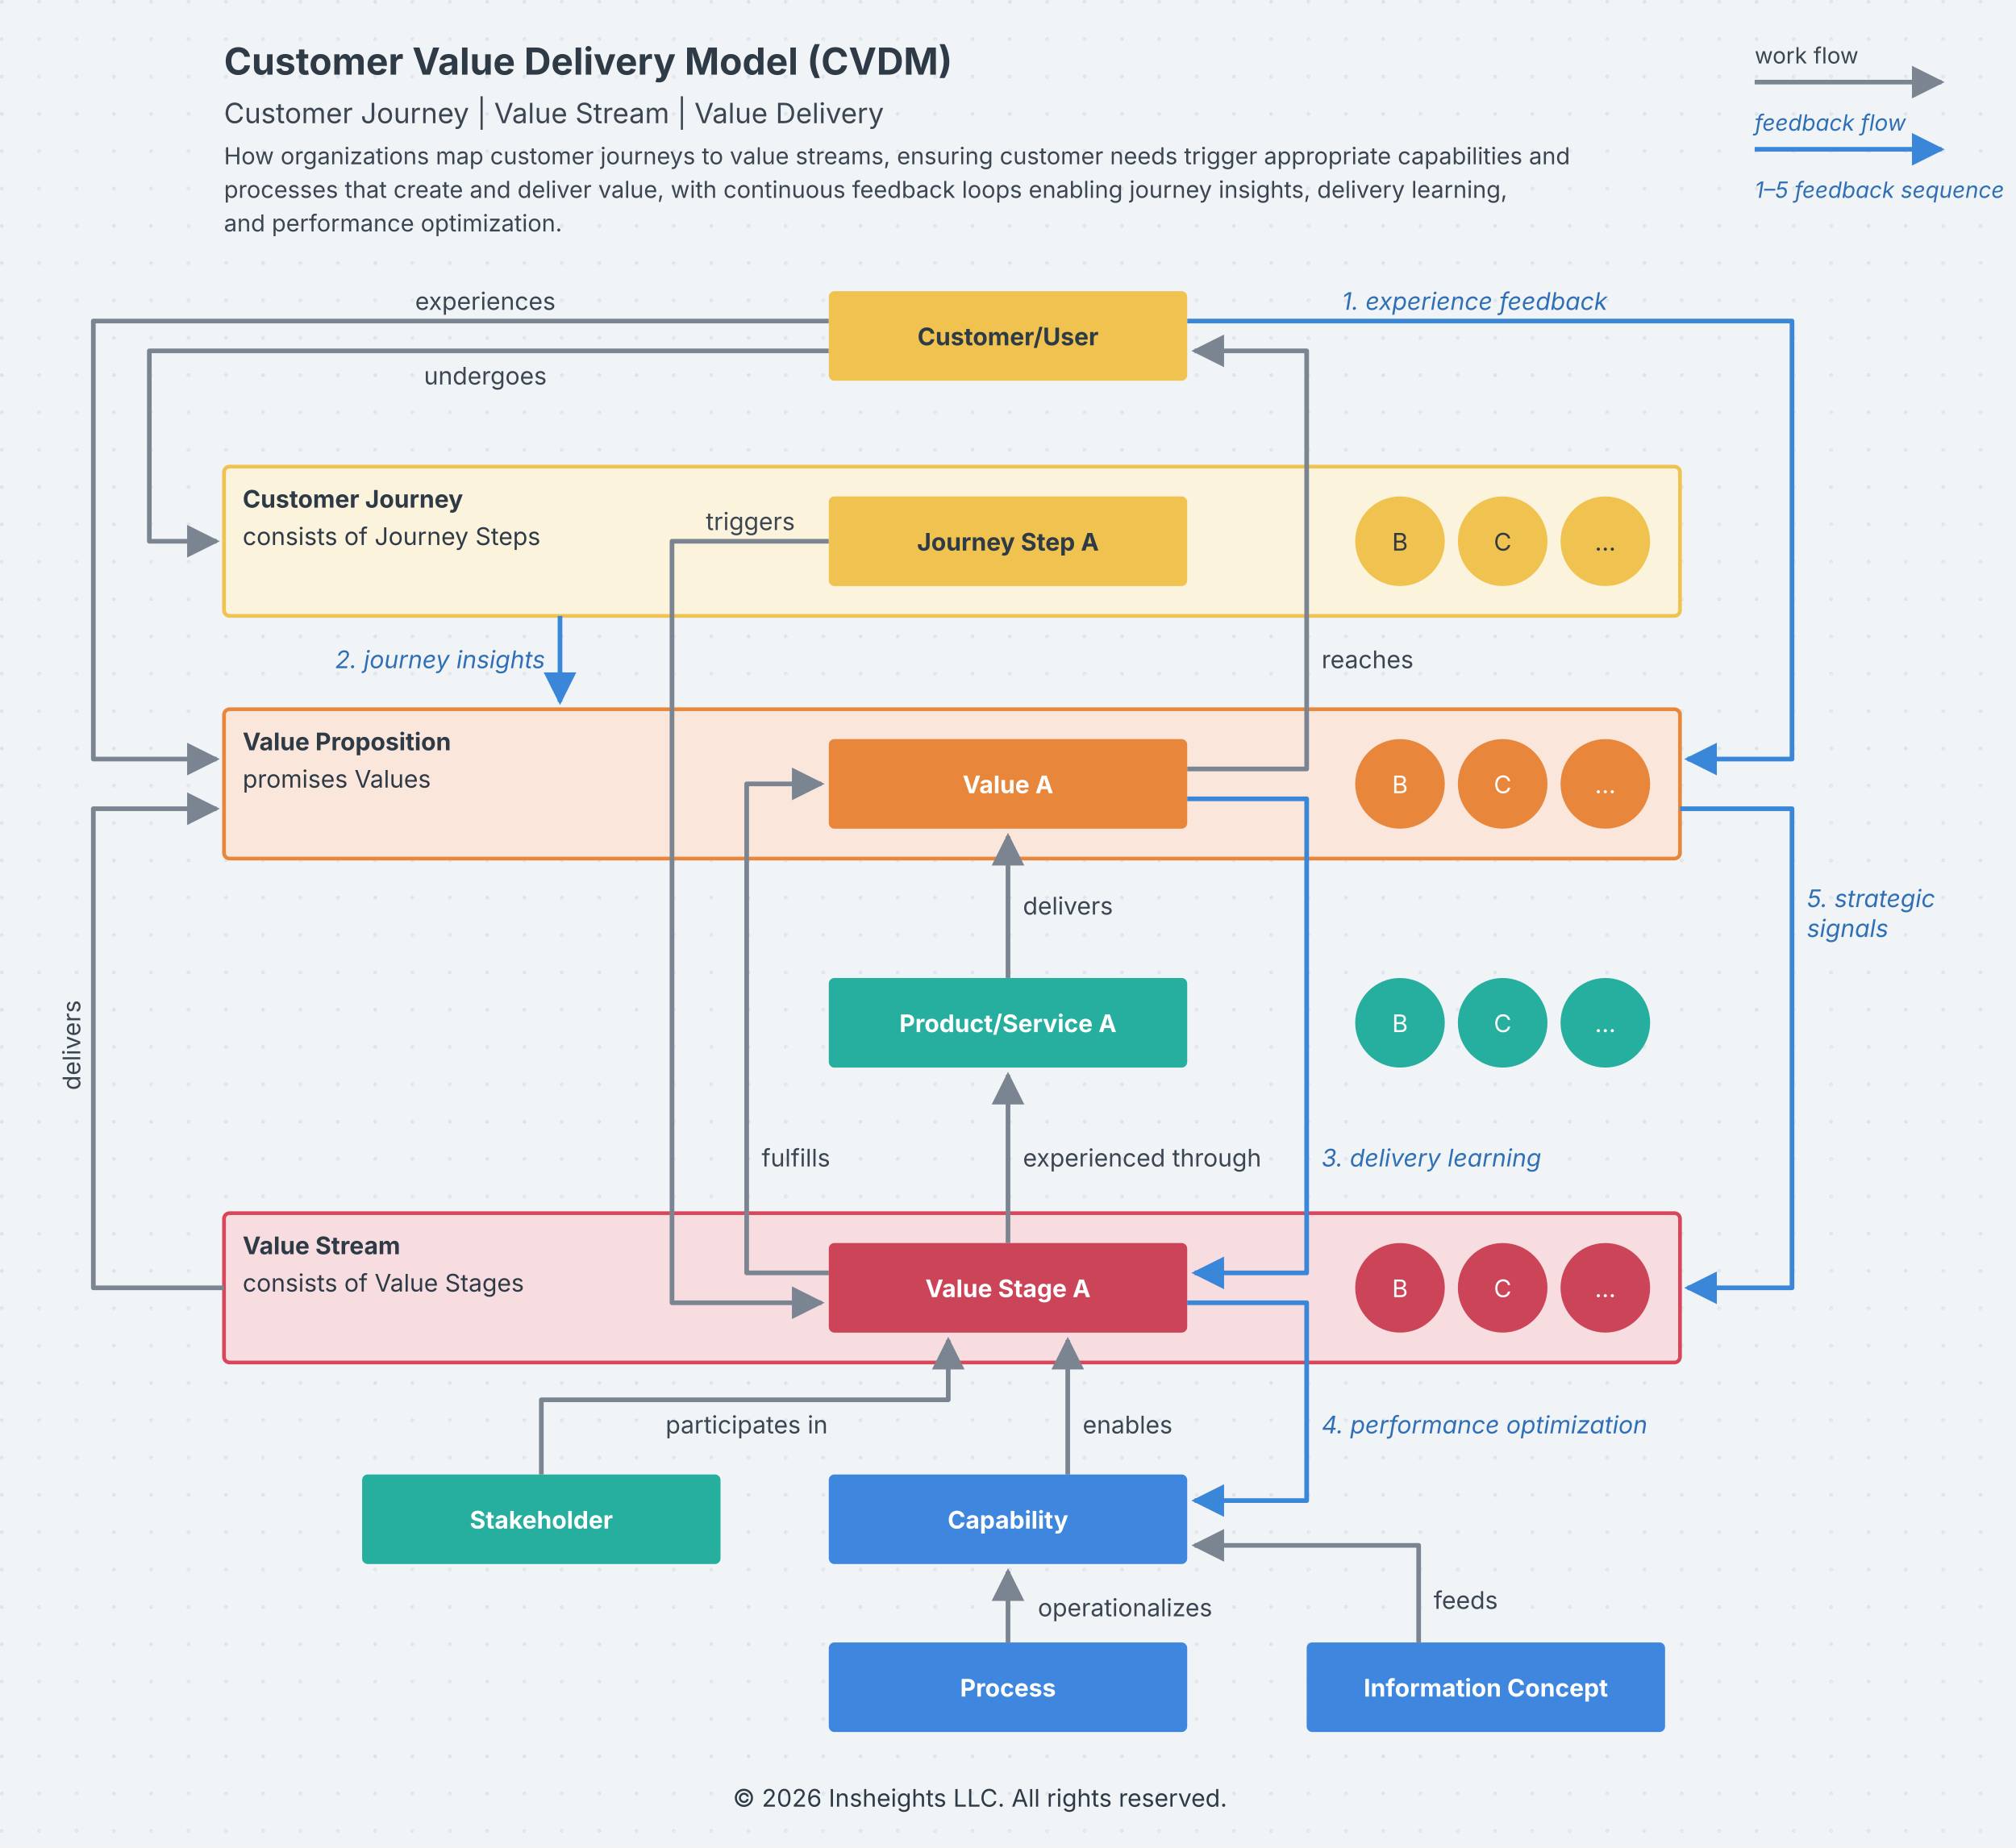
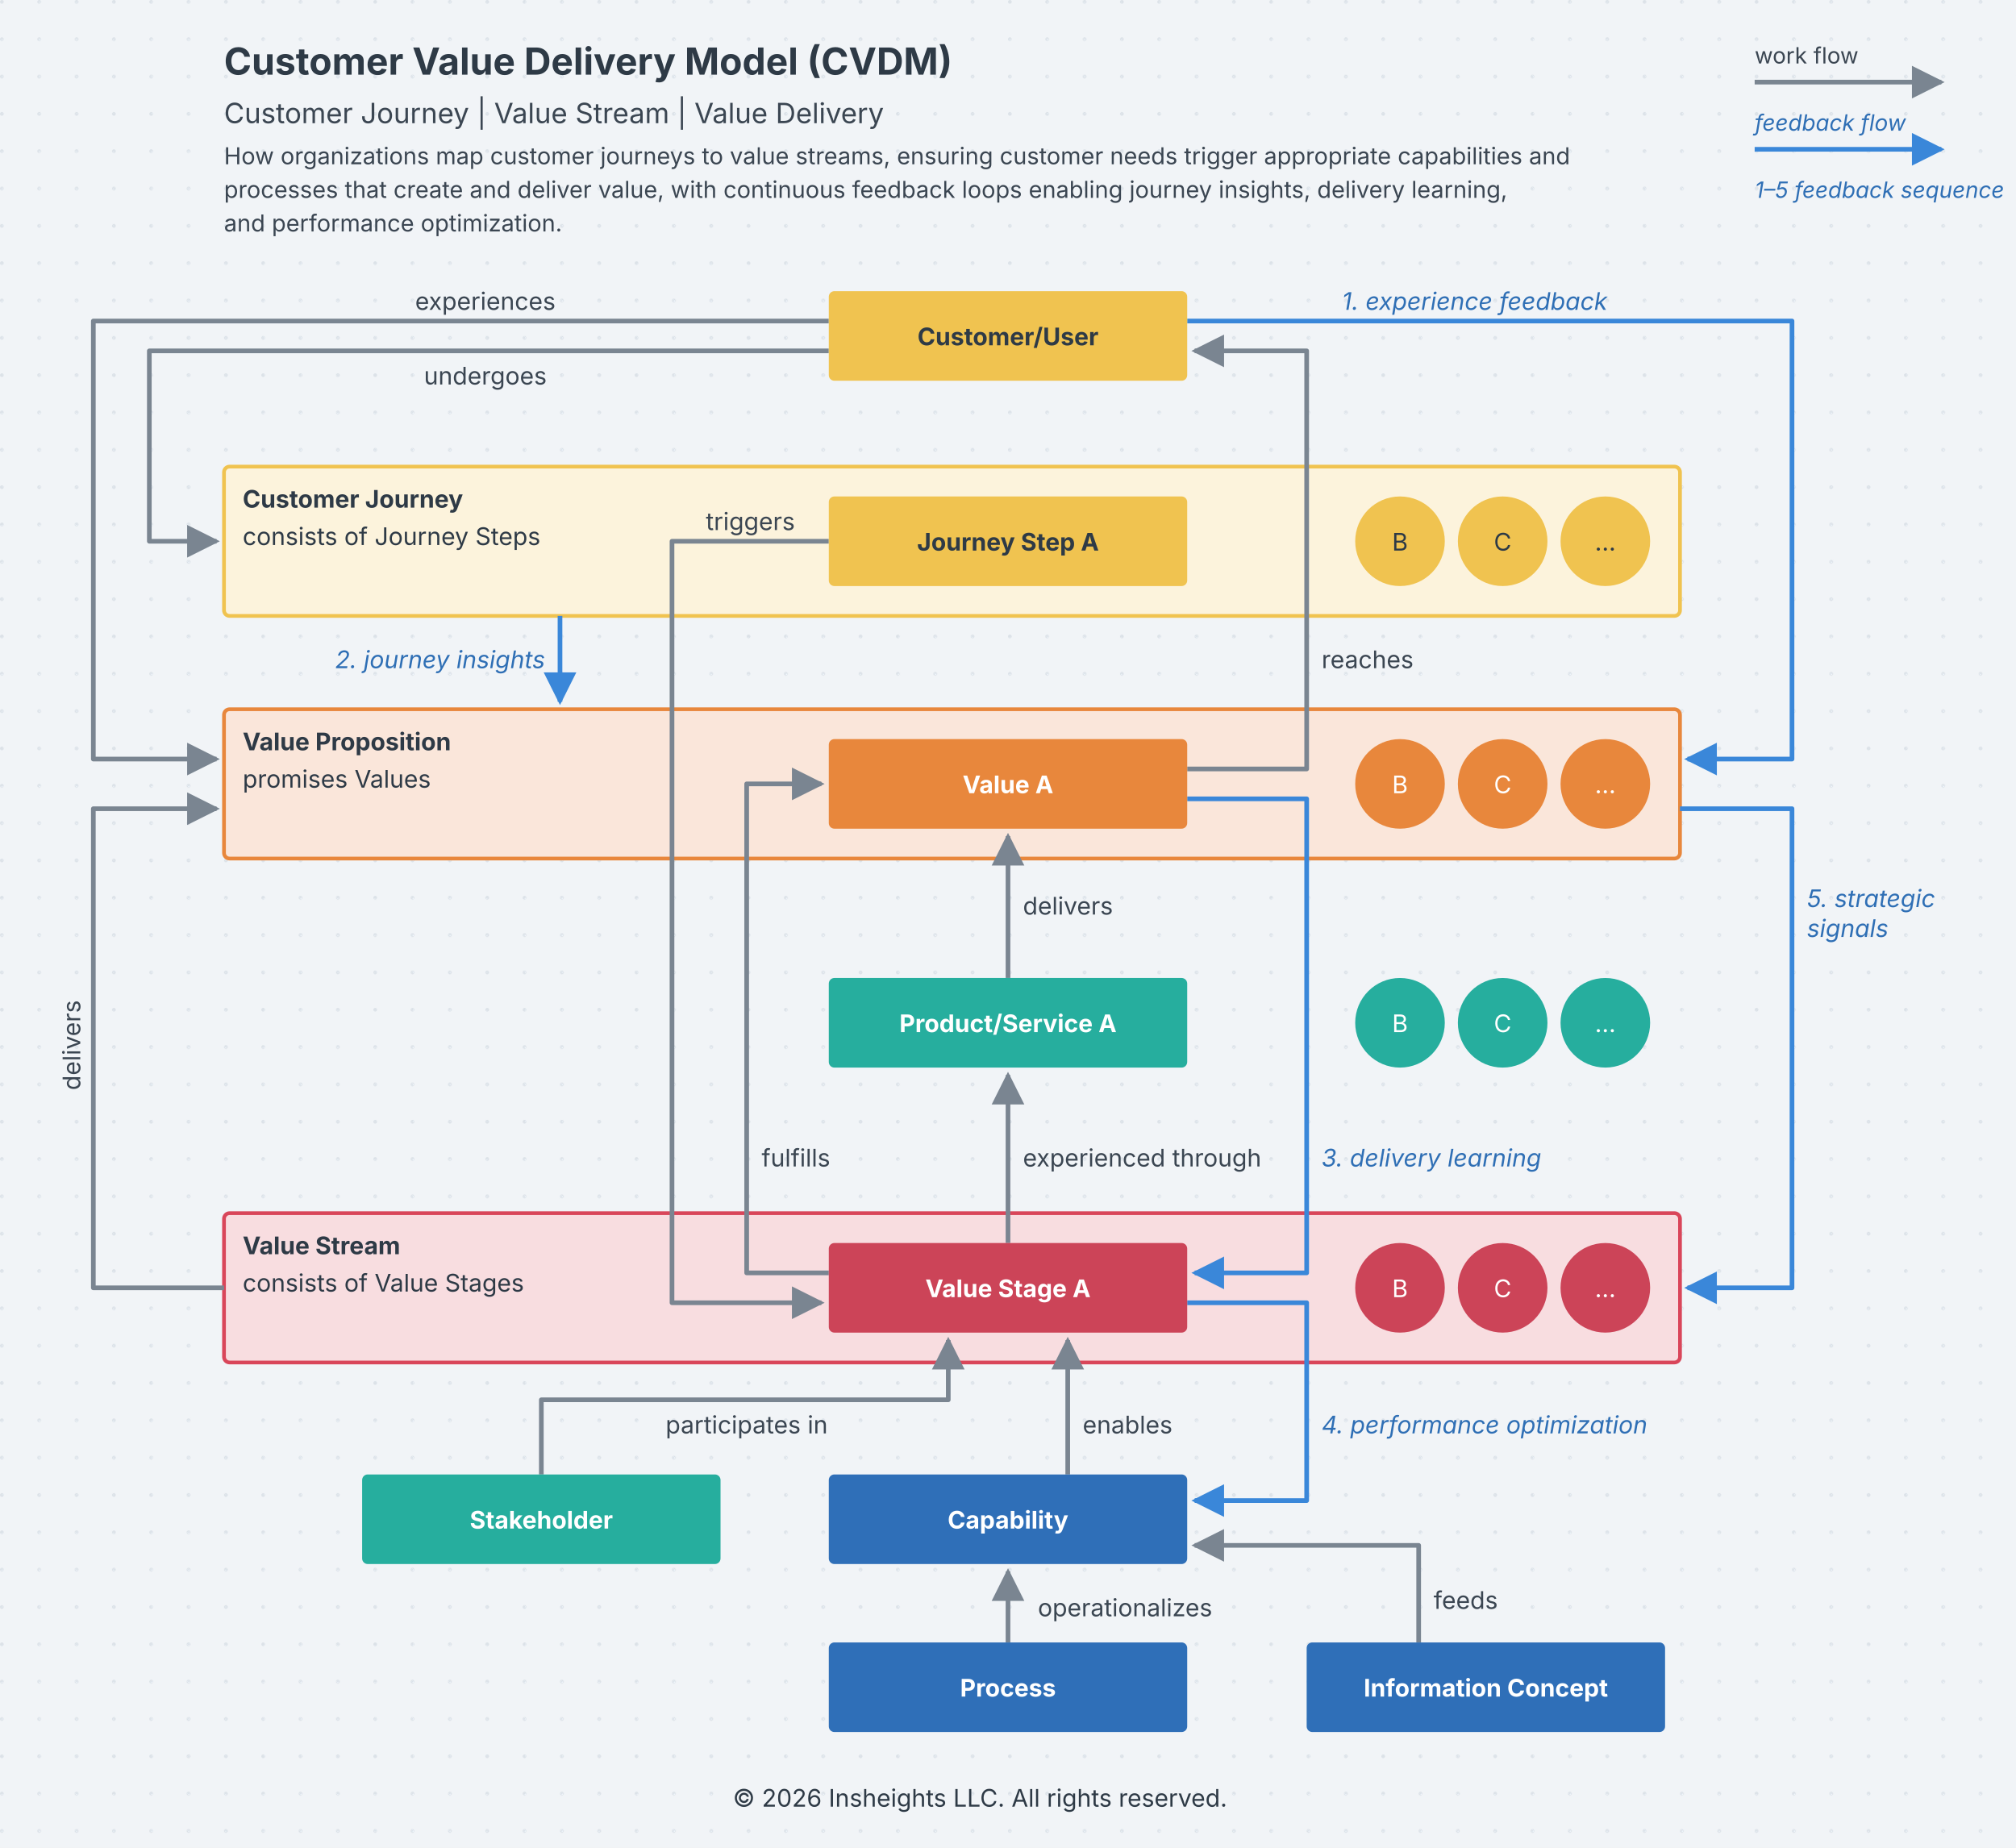
<svg xmlns="http://www.w3.org/2000/svg" width="1080" height="990" viewBox="0 0 1080 990" font-family="Inter, 'Segoe UI', Roboto, Helvetica, Arial, sans-serif">
  <defs>
    <pattern id="dots" width="20" height="20" patternUnits="userSpaceOnUse">
      <circle cx="1" cy="1" r="1" fill="#DCE2E8" />
    </pattern>
    <marker id="ag" viewBox="0 0 10 10" refX="9" refY="5" markerWidth="7" markerHeight="7" orient="auto-start-reverse">
      <path d="M0,0 L10,5 L0,10 z" fill="#7A8591" />
    </marker>
    <marker id="ab" viewBox="0 0 10 10" refX="9" refY="5" markerWidth="7" markerHeight="7" orient="auto-start-reverse">
      <path d="M0,0 L10,5 L0,10 z" fill="#3A87D9" />
    </marker>
    <style>
      .work  { fill: none; stroke: #7A8591; stroke-width: 2.5; stroke-linejoin: round; marker-end: url(#ag); }
      .fb    { fill: none; stroke: #3A87D9; stroke-width: 2.5; stroke-linejoin: round; marker-end: url(#ab); }
      .lbl   { font-size: 13px; fill: #3B4652; }
      .lblf  { font-size: 13px; fill: #2F6FB5; font-style: italic; }
      .h     { font-size: 13px; font-weight: 700; }
      .t     { font-size: 13px; }
      .ti    { font-size: 13px; font-style: italic; }
      .c     { font-size: 13px; font-weight: 700; text-anchor: middle; }
      .ct    { font-size: 13px; text-anchor: middle; }
      .dark  { fill: #2E3A46; }
      .wht   { fill: #FFFFFF; }
    </style>
  </defs>
  <rect width="1080" height="990" fill="#F1F4F7" />
  <rect width="1080" height="990" fill="url(#dots)" />
  <text x="120" y="40" font-size="20" font-weight="700" fill="#2E3A46">Customer Value Delivery Model (CVDM)</text>
  <text x="120" y="66" font-size="15" fill="#3B4652">Customer Journey | Value Stream | Value Delivery</text>
  <text x="120" y="88" font-size="12.5" fill="#3B4652">How organizations map customer journeys to value streams, ensuring customer needs trigger appropriate capabilities and</text>
  <text x="120" y="106" font-size="12.5" fill="#3B4652">processes that create and deliver value, with continuous feedback loops enabling journey insights, delivery learning,</text>
  <text x="120" y="124" font-size="12.5" fill="#3B4652">and performance optimization.</text>
  <rect x="120" y="250" width="780" height="80" rx="3" fill="#FCF3DC" stroke="#F0C350" stroke-width="2" />
  <text class="h dark" x="130" y="272">Customer Journey</text>
  <text class="t dark" x="130" y="292">consists of Journey Steps</text>
  <rect x="120" y="380" width="780" height="80" rx="3" fill="#FAE6DA" stroke="#E8873C" stroke-width="2" />
  <text class="h dark" x="130" y="402">Value Proposition</text>
  <text class="t dark" x="130" y="422">promises Values</text>
  <rect x="120" y="650" width="780" height="80" rx="3" fill="#F8DDE0" stroke="#D9465A" stroke-width="2" />
  <text class="h dark" x="130" y="672">Value Stream</text>
  <text class="t dark" x="130" y="692">consists of Value Stages</text>
  <path class="work" d="M444,172 H50 V406.7 H116" />
  <text class="lbl" x="260" y="166" text-anchor="middle">experiences</text>
  <path class="work" d="M444,188 H80 V290 H116" />
  <text class="lbl" x="260" y="206" text-anchor="middle">undergoes</text>
  <path class="work" d="M120,690 H50 V433.3 H116" />
  <text class="lbl" transform="translate(43,560) rotate(-90)" text-anchor="middle">delivers</text>
  <path class="work" d="M444,290 H360 V698 H440" />
  <text class="lbl" x="402" y="284" text-anchor="middle">triggers</text>
  <path class="work" d="M444,682 H400 V420 H440" />
  <text class="lbl" x="408" y="625">fulfills</text>
  <path class="work" d="M540,524 V448" />
  <text class="lbl" x="548" y="490">delivers</text>
  <path class="work" d="M540,666 V576" />
  <text class="lbl" x="548" y="625">experienced through</text>
  <path class="work" d="M636,412 H700 V188 H640" />
  <text class="lbl" x="708" y="358">reaches</text>
  <path class="work" d="M290,790 V750 H508 V718" />
  <text class="lbl" x="400" y="768" text-anchor="middle">participates in</text>
  <path class="work" d="M572,790 V718" />
  <text class="lbl" x="580" y="768">enables</text>
  <path class="work" d="M540,880 V842" />
  <text class="lbl" x="556" y="866">operationalizes</text>
  <path class="fb" d="M300,330 V376" />
  <text class="lblf" x="292" y="358" text-anchor="end">2. journey insights</text>
  <path class="fb" d="M636,172 H960 V406.7 H904" />
  <text class="lblf" x="790" y="166" text-anchor="middle">1. experience feedback</text>
  <path class="fb" d="M900,433.3 H960 V690 H904" />
  <text class="lblf" x="968" y="486">5. strategic</text>
  <text class="lblf" x="968" y="502">signals</text>
  <path class="fb" d="M636,428 H700 V682 H640" />
  <text class="lblf" x="708" y="625">3. delivery learning</text>
  <path class="fb" d="M636,698 H700 V804 H640" />
  <text class="lblf" x="708" y="768">4. performance optimization</text>
  <rect x="444" y="156" width="192" height="48" rx="3" fill="#F0C350" />
  <text class="c dark" x="540" y="185">Customer/User</text>
  <rect x="444" y="266" width="192" height="48" rx="3" fill="#F0C350" />
  <text class="c dark" x="540" y="295">Journey Step A</text>
  <circle cx="750" cy="290" r="24" fill="#F0C350" />
  <text class="ct dark" x="750" y="295">B</text>
  <circle cx="805" cy="290" r="24" fill="#F0C350" />
  <text class="ct dark" x="805" y="295">C</text>
  <circle cx="860" cy="290" r="24" fill="#F0C350" />
  <text class="ct dark" x="860" y="295">…</text>
  <rect x="444" y="396" width="192" height="48" rx="3" fill="#E8873C" />
  <text class="c wht" x="540" y="425">Value A</text>
  <circle cx="750" cy="420" r="24" fill="#E8873C" />
  <text class="ct wht" x="750" y="425">B</text>
  <circle cx="805" cy="420" r="24" fill="#E8873C" />
  <text class="ct wht" x="805" y="425">C</text>
  <circle cx="860" cy="420" r="24" fill="#E8873C" />
  <text class="ct wht" x="860" y="425">…</text>
  <rect x="444" y="524" width="192" height="48" rx="3" fill="#26AE9E" />
  <text class="c wht" x="540" y="553">Product/Service A</text>
  <circle cx="750" cy="548" r="24" fill="#26AE9E" />
  <text class="ct wht" x="750" y="553">B</text>
  <circle cx="805" cy="548" r="24" fill="#26AE9E" />
  <text class="ct wht" x="805" y="553">C</text>
  <circle cx="860" cy="548" r="24" fill="#26AE9E" />
  <text class="ct wht" x="860" y="553">…</text>
  <rect x="444" y="666" width="192" height="48" rx="3" fill="#CC4458" />
  <text class="c wht" x="540" y="695">Value Stage A</text>
  <circle cx="750" cy="690" r="24" fill="#CC4458" />
  <text class="ct wht" x="750" y="695">B</text>
  <circle cx="805" cy="690" r="24" fill="#CC4458" />
  <text class="ct wht" x="805" y="695">C</text>
  <circle cx="860" cy="690" r="24" fill="#CC4458" />
  <text class="ct wht" x="860" y="695">…</text>
  <rect x="194" y="790" width="192" height="48" rx="3" fill="#26AE9E" />
  <text class="c wht" x="290" y="819">Stakeholder</text>
-   <rect x="444" y="790" width="192" height="48" rx="3" fill="#3F87DE" />
+   <rect x="444" y="790" width="192" height="48" rx="3" fill="#2F6FB8" />
  <text class="c wht" x="540" y="819">Capability</text>
-   <rect x="444" y="880" width="192" height="48" rx="3" fill="#3F87DE" />
+   <rect x="444" y="880" width="192" height="48" rx="3" fill="#2F6FB8" />
  <text class="c wht" x="540" y="909">Process</text>
  <path class="work" d="M760,880 V828 H640" />
  <text class="lbl" x="768" y="862">feeds</text>
-   <rect x="700" y="880" width="192" height="48" rx="3" fill="#3F87DE" />
+   <rect x="700" y="880" width="192" height="48" rx="3" fill="#2F6FB8" />
  <text class="c wht" x="796" y="909">Information Concept</text>
  <text x="940" y="34" font-size="12" fill="#3B4652">work flow</text>
  <path class="work" d="M940,44 H1040" />
  <text x="940" y="70" font-size="12" fill="#2F6FB5" font-style="italic">feedback flow</text>
  <path class="fb" d="M940,80 H1040" />
  <text x="940" y="106" font-size="12" fill="#2F6FB5" font-style="italic">1–5 feedback sequence</text>
  <text x="525" y="968" font-size="13" fill="#2E3A46" text-anchor="middle">© 2026 Insheights LLC. All rights reserved.</text>
</svg>
